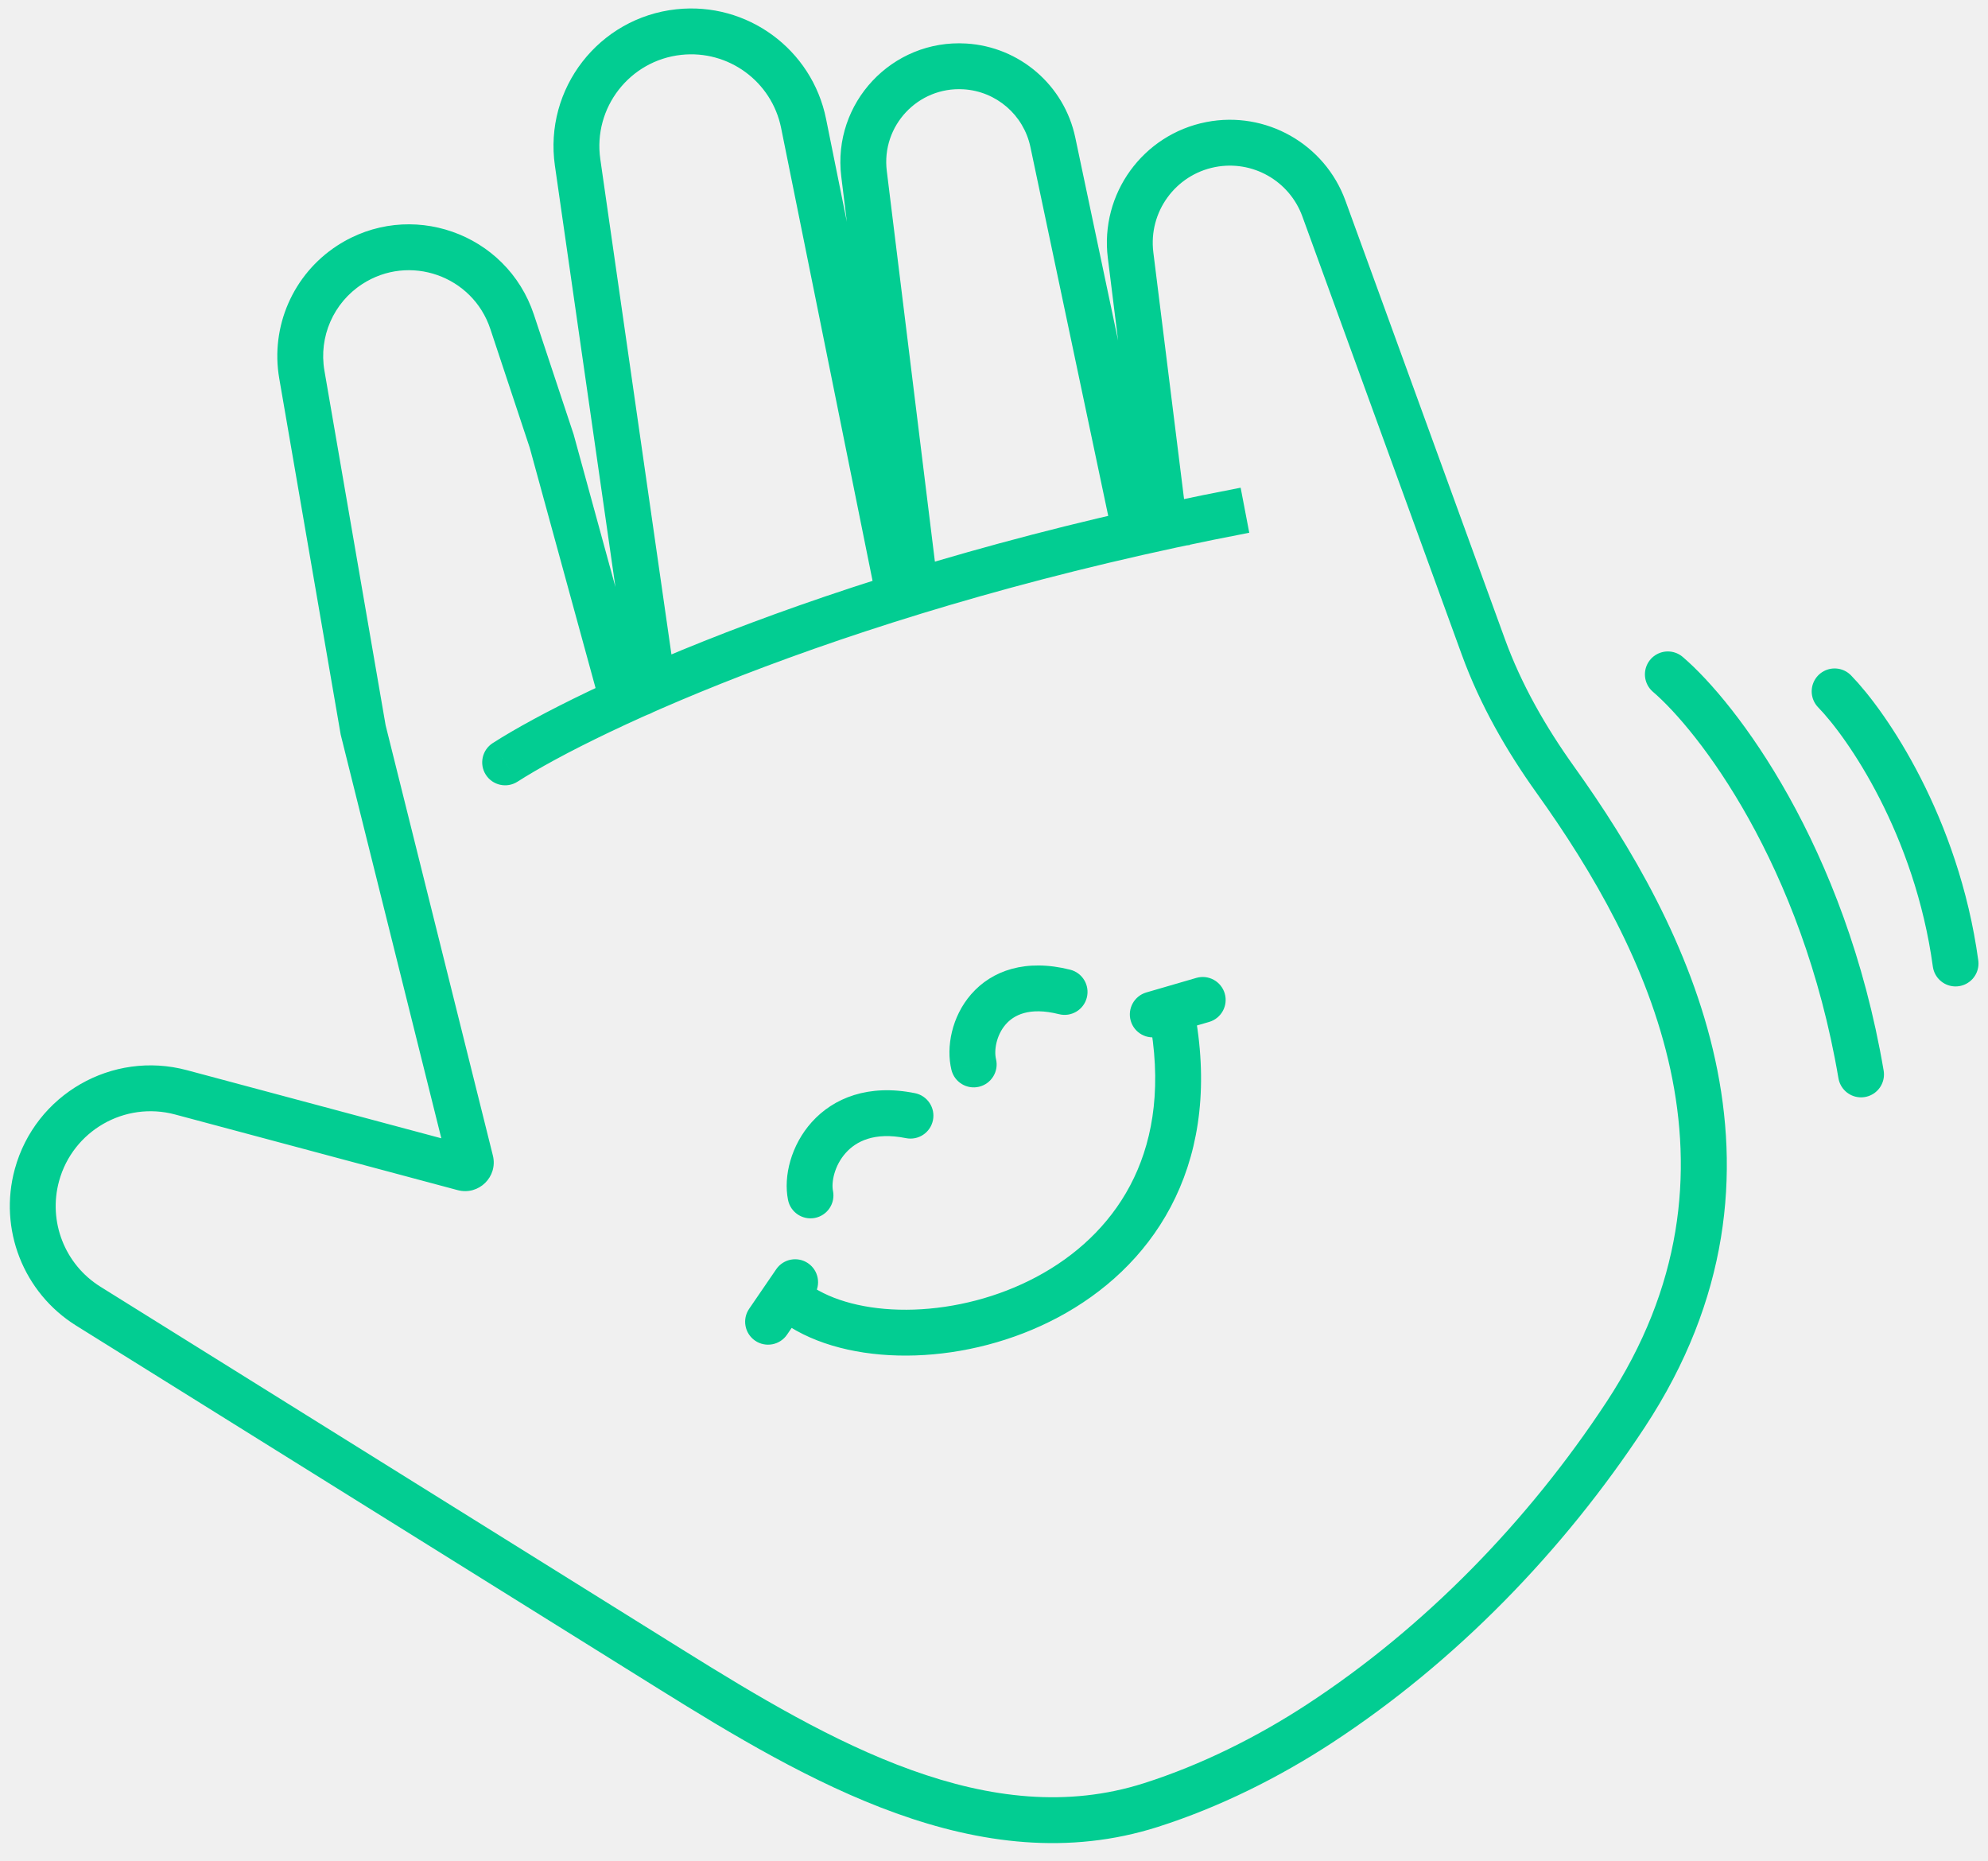
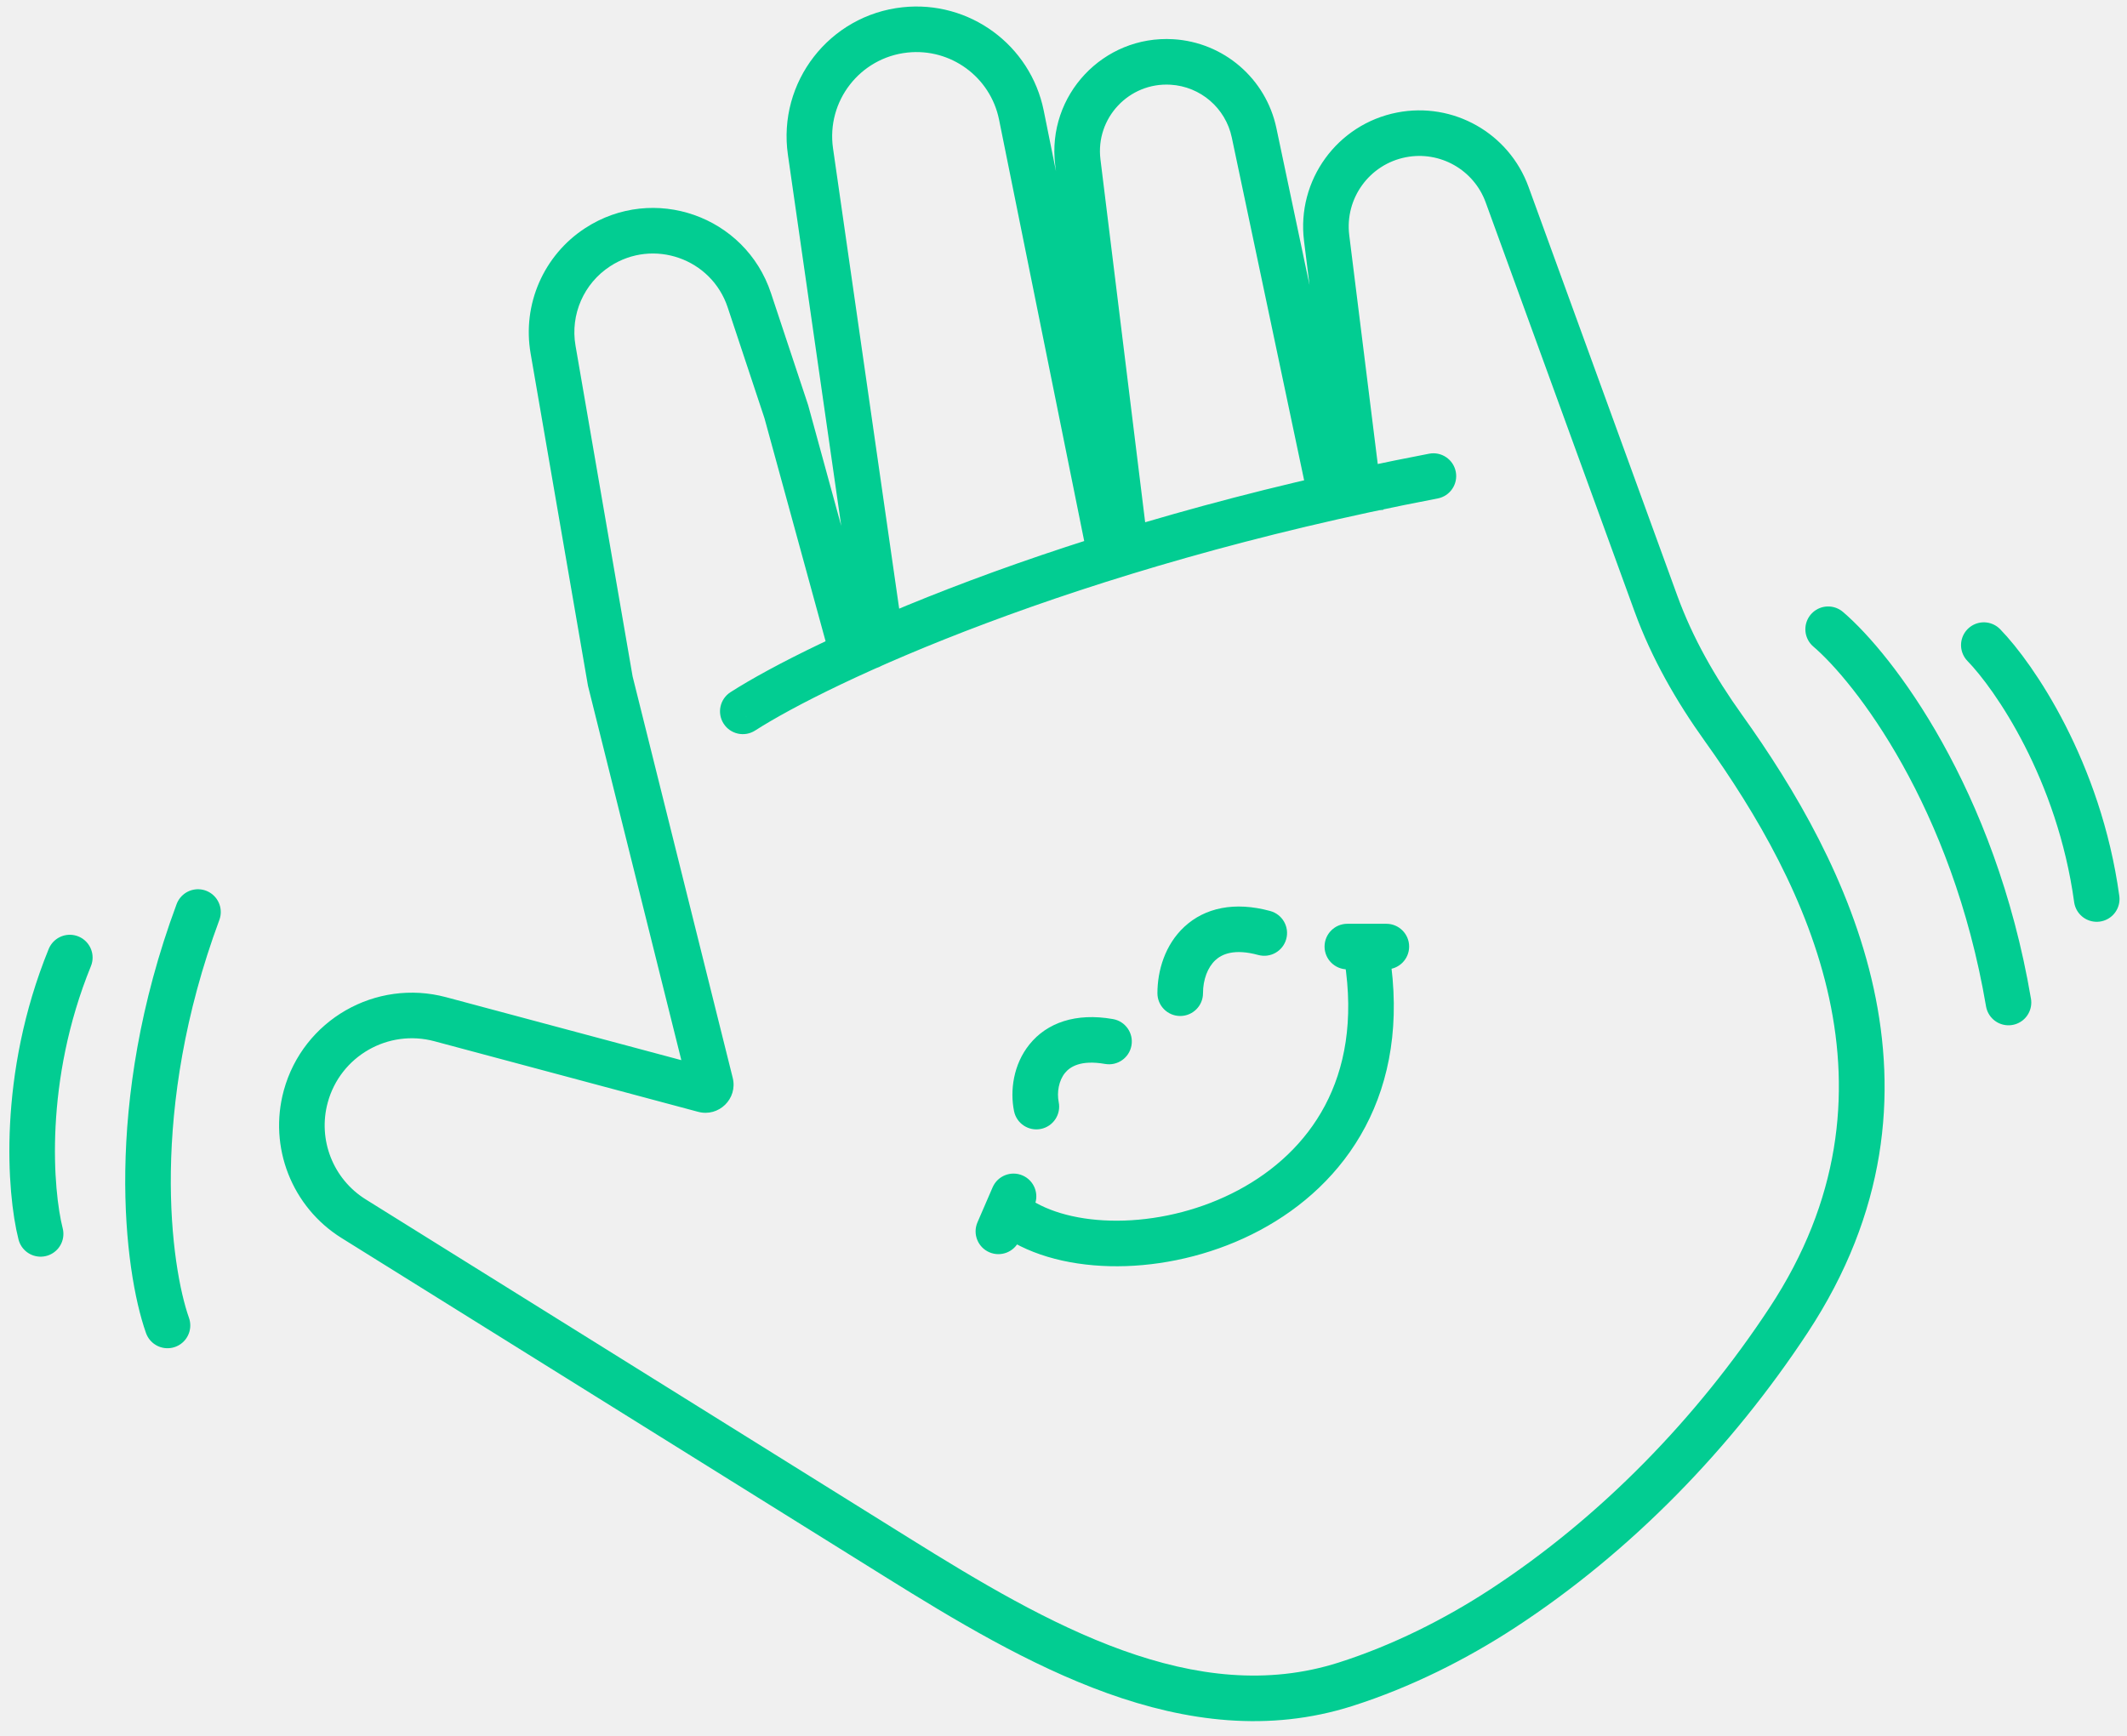
- <svg xmlns="http://www.w3.org/2000/svg" width="171" height="160" viewBox="0 0 171 160" fill="none">
-   <g clip-path="url(#clip0_7_61)">
-     <path d="M67.784 103.204C67.999 104.271 69.04 104.962 70.107 104.746C71.175 104.53 71.865 103.489 71.65 102.422L67.784 103.204ZM77.924 97.886C78.992 98.103 80.032 97.413 80.249 96.345C80.465 95.278 79.775 94.237 78.708 94.02L77.924 97.886ZM81.838 92.012C82.094 93.07 83.159 93.721 84.218 93.465C85.277 93.209 85.928 92.144 85.672 91.085L81.838 92.012ZM91.091 87.225C92.148 87.491 93.219 86.85 93.485 85.794C93.751 84.737 93.11 83.666 92.054 83.4L91.091 87.225ZM64.439 112.564C63.824 113.462 64.053 114.69 64.952 115.305C65.851 115.92 67.078 115.69 67.694 114.792L64.439 112.564ZM70.023 111.389C70.638 110.491 70.408 109.263 69.51 108.648C68.611 108.033 67.383 108.263 66.768 109.161L70.023 111.389ZM98.606 85.355C97.56 85.659 96.959 86.754 97.263 87.8C97.567 88.845 98.662 89.447 99.707 89.142L98.606 85.355ZM104.004 87.892C105.05 87.588 105.651 86.493 105.347 85.447C105.042 84.402 103.948 83.8 102.902 84.105L104.004 87.892ZM56.009 58.005L57.961 57.724L57.961 57.724L56.009 58.005ZM49.683 13.97L51.636 13.69L51.636 13.69L49.683 13.97ZM69.121 10.614L71.054 10.223L71.054 10.223L69.121 10.614ZM77.195 50.586L75.261 50.976L75.609 52.696L77.357 52.551L77.195 50.586ZM78.695 50.462L78.858 52.428L80.904 52.258L80.653 50.221L78.695 50.462ZM74.32 14.944L76.278 14.703L76.278 14.703L74.32 14.944ZM90.562 12.236L88.632 12.643L88.632 12.643L90.562 12.236ZM97.559 45.4L95.629 45.807L95.996 47.549L97.766 47.361L97.559 45.4ZM100.135 45.127L100.343 47.088L102.34 46.877L102.092 44.883L100.135 45.127ZM97.248 21.944L99.205 21.701L99.205 21.701L97.248 21.944ZM113.878 17.938L112.024 18.613L112.024 18.613L113.878 17.938ZM127.59 55.633L129.444 54.958L129.444 54.958L127.59 55.633ZM133.803 67.091L135.407 65.944L135.407 65.944L133.803 67.091ZM139.825 121.671L141.473 122.755L141.473 122.755L139.825 121.671ZM113.479 148.254L112.401 146.603L112.401 146.603L113.479 148.254ZM98.997 155.244L99.596 157.123L99.596 157.123L98.997 155.244ZM57.669 143.557L56.626 145.231L56.626 145.231L57.669 143.557ZM7.59 112.334L8.634 110.661L8.634 110.661L7.59 112.334ZM15.572 93.947L16.082 92.042L16.082 92.042L15.572 93.947ZM39.876 100.453L40.386 98.548L40.386 98.548L39.876 100.453ZM44.05 27.676L45.922 27.055L45.922 27.055L44.05 27.676ZM47.454 37.935L49.356 37.414L49.343 37.364L49.326 37.315L47.454 37.935ZM53.117 58.606L55.019 58.085L55.019 58.085L53.117 58.606ZM40.482 99.857L42.395 99.38L42.395 99.38L40.482 99.857ZM31.237 62.779L29.294 63.114L29.306 63.185L29.324 63.256L31.237 62.779ZM25.962 32.21L24.019 32.545L24.019 32.545L25.962 32.21ZM3.177 101.061L1.275 100.541L1.275 100.541L3.177 101.061ZM82.989 5.711L82.872 7.68L82.872 7.68L82.989 5.711ZM58.392 2.758L58.18 0.797L58.18 0.797L58.392 2.758ZM55.148 59.566L54.344 57.766L54.344 57.766L55.148 59.566ZM104.146 12.432L103.769 10.496L103.769 10.496L104.146 12.432ZM30.077 22.782L31.153 24.436L31.153 24.436L30.077 22.782ZM42.384 63.909C41.468 64.496 41.201 65.716 41.789 66.633C42.377 67.55 43.596 67.817 44.513 67.229L42.384 63.909ZM69.716 102.813L71.65 102.422C71.501 101.689 71.758 100.258 72.755 99.148C73.633 98.171 75.198 97.334 77.924 97.886L78.316 95.953L78.708 94.02C74.721 93.213 71.705 94.415 69.821 96.512C68.056 98.477 67.369 101.156 67.784 103.204L69.716 102.813ZM83.755 91.548L85.672 91.085C85.493 90.346 85.694 89.04 86.506 88.106C87.183 87.327 88.499 86.573 91.091 87.225L91.573 85.313L92.054 83.4C88.245 82.442 85.325 83.453 83.53 85.518C81.87 87.427 81.362 90.044 81.838 92.012L83.755 91.548ZM66.066 113.678L67.694 114.792L70.023 111.389L68.395 110.275L66.768 109.161L64.439 112.564L66.066 113.678ZM99.156 87.249L99.707 89.142L104.004 87.892L103.453 85.998L102.902 84.105L98.606 85.355L99.156 87.249ZM56.009 58.005L57.961 57.724L51.636 13.69L49.683 13.97L47.731 14.251L54.057 58.285L56.009 58.005ZM69.121 10.614L67.188 11.004L75.261 50.976L77.195 50.586L79.128 50.195L71.054 10.223L69.121 10.614ZM77.195 50.586L77.357 52.551L78.858 52.428L78.695 50.462L78.533 48.496L77.032 48.62L77.195 50.586ZM78.695 50.462L80.653 50.221L76.278 14.703L74.32 14.944L72.363 15.185L76.738 50.703L78.695 50.462ZM90.562 12.236L88.632 12.643L95.629 45.807L97.559 45.4L99.488 44.993L92.492 11.829L90.562 12.236ZM97.559 45.4L97.766 47.361L100.343 47.088L100.135 45.127L99.927 43.166L97.351 43.439L97.559 45.4ZM100.135 45.127L102.092 44.883L99.205 21.701L97.248 21.944L95.291 22.188L98.178 45.371L100.135 45.127ZM113.878 17.938L112.024 18.613L125.737 56.307L127.59 55.633L129.444 54.958L115.731 17.264L113.878 17.938ZM133.803 67.091L132.2 68.239C141.768 81.609 151.25 100.719 138.178 120.587L139.825 121.671L141.473 122.755C156.022 100.641 145.107 79.497 135.407 65.944L133.803 67.091ZM113.479 148.254L112.401 146.603C108.174 149.364 103.364 151.782 98.398 153.365L98.997 155.244L99.596 157.123C104.951 155.416 110.081 152.83 114.558 149.905L113.479 148.254ZM57.669 143.557L58.713 141.884L8.634 110.661L7.59 112.334L6.547 114.008L56.626 145.231L57.669 143.557ZM15.572 93.947L15.062 95.852L39.366 102.358L39.876 100.453L40.386 98.548L16.082 92.042L15.572 93.947ZM44.05 27.676L42.178 28.297L45.582 38.557L47.454 37.935L49.326 37.315L45.922 27.055L44.05 27.676ZM47.454 37.935L45.552 38.457L51.215 59.127L53.117 58.606L55.019 58.085L49.356 37.414L47.454 37.935ZM40.482 99.857L42.395 99.38L33.151 62.302L31.237 62.779L29.324 63.256L38.568 100.334L40.482 99.857ZM31.237 62.779L33.181 62.443L27.905 31.875L25.962 32.21L24.019 32.545L29.294 63.114L31.237 62.779ZM3.177 101.061L5.08 101.581C6.265 97.251 10.725 94.691 15.062 95.852L15.572 93.947L16.082 92.042C9.649 90.32 3.033 94.117 1.275 100.541L3.177 101.061ZM7.59 112.334L8.634 110.661C5.573 108.752 4.128 105.061 5.08 101.581L3.177 101.061L1.275 100.541C-0.137 105.701 2.007 111.177 6.547 114.008L7.59 112.334ZM98.997 155.244L98.398 153.365C91.786 155.473 85.109 154.646 78.413 152.238C71.688 149.82 65.099 145.865 58.713 141.884L57.669 143.557L56.626 145.231C62.992 149.2 69.908 153.371 77.079 155.95C84.28 158.539 91.89 159.58 99.596 157.123L98.997 155.244ZM139.825 121.671L138.178 120.587C131.462 130.794 122.589 139.946 112.401 146.603L113.479 148.254L114.558 149.905C125.239 142.926 134.487 133.373 141.473 122.755L139.825 121.671ZM127.59 55.633L125.737 56.307C127.306 60.621 129.582 64.582 132.2 68.239L133.803 67.091L135.407 65.944C132.94 62.497 130.86 58.853 129.444 54.958L127.59 55.633ZM82.989 5.711L82.872 7.68C85.691 7.848 88.049 9.88 88.632 12.643L90.562 12.236L92.492 11.829C91.542 7.327 87.699 4.016 83.106 3.743L82.989 5.711ZM74.32 14.944L76.278 14.703C75.799 10.816 78.962 7.447 82.872 7.68L82.989 5.711L83.106 3.743C76.737 3.363 71.583 8.853 72.363 15.185L74.32 14.944ZM58.392 2.758L58.603 4.718C62.659 4.281 66.38 7.006 67.188 11.004L69.121 10.614L71.054 10.223C69.843 4.227 64.262 0.141 58.18 0.797L58.392 2.758ZM49.683 13.97L51.636 13.69C51 9.266 54.16 5.198 58.603 4.718L58.392 2.758L58.18 0.797C51.517 1.515 46.778 7.617 47.731 14.251L49.683 13.97ZM55.148 59.566L55.953 61.367C57.361 60.738 58.181 59.251 57.961 57.724L56.009 58.005L54.057 58.285C54.026 58.067 54.143 57.855 54.344 57.766L55.148 59.566ZM104.146 12.432L104.522 14.368C107.727 13.745 110.908 15.545 112.024 18.613L113.878 17.938L115.731 17.264C113.952 12.373 108.878 9.502 103.769 10.496L104.146 12.432ZM55.148 59.566L54.344 57.766C54.619 57.643 54.939 57.794 55.019 58.085L53.117 58.606L51.215 59.127C51.774 61.168 54.021 62.23 55.953 61.367L55.148 59.566ZM97.248 21.944L99.205 21.701C98.774 18.239 101.098 15.034 104.522 14.368L104.146 12.432L103.769 10.496C98.309 11.559 94.604 16.668 95.291 22.188L97.248 21.944ZM30.077 22.782L31.153 24.436C35.205 21.799 40.656 23.708 42.178 28.297L44.05 27.676L45.922 27.055C43.585 20.013 35.221 17.084 29.002 21.129L30.077 22.782ZM30.077 22.782L29.002 21.129C25.209 23.597 23.249 28.086 24.019 32.545L25.962 32.21L27.905 31.875C27.404 28.969 28.681 26.044 31.153 24.436L30.077 22.782ZM39.876 100.453L39.366 102.358C41.18 102.844 42.85 101.203 42.395 99.38L40.482 99.857L38.568 100.334C38.295 99.241 39.297 98.256 40.386 98.548L39.876 100.453ZM43.449 65.569L44.513 67.229C51.302 62.877 73.642 52.293 107.457 45.819L107.086 43.882L106.715 41.945C72.522 48.492 49.684 59.228 42.384 63.909L43.449 65.569ZM68.974 112.435L67.929 114.108C70.838 115.925 74.735 116.708 78.751 116.574C82.795 116.439 87.134 115.371 91.028 113.291C94.931 111.207 98.431 108.081 100.692 103.813C102.961 99.531 103.915 94.225 102.915 87.916L100.967 88.225L99.02 88.533C99.9 94.089 99.034 98.517 97.207 101.966C95.371 105.431 92.497 108.036 89.17 109.812C85.836 111.593 82.092 112.516 78.62 112.632C75.12 112.749 72.069 112.043 70.019 110.763L68.974 112.435Z" fill="#02CD92" />
-     <path d="M143.461 58C147.662 61.589 156.867 73.494 160.08 92.406M157.806 59.462C160.596 62.327 166.584 71.017 168.21 82.866" stroke="#02CD92" stroke-width="3.944" stroke-linecap="round" />
+ <svg xmlns="http://www.w3.org/2000/svg" width="196" height="160" viewBox="0 0 196 160" fill="none">
+   <g clip-path="url(#clip0_9_134)">
+     <path d="M93.442 102.416C93.671 103.553 94.779 104.288 95.916 104.058C97.053 103.828 97.788 102.721 97.558 101.584L93.442 102.416ZM101.831 98.068C102.974 98.269 104.062 97.505 104.263 96.363C104.464 95.221 103.7 94.132 102.558 93.932L101.831 98.068ZM106.655 91.548C106.655 92.708 107.595 93.648 108.755 93.648C109.915 93.648 110.855 92.708 110.855 91.548H106.655ZM115.948 88.025C117.067 88.329 118.221 87.669 118.526 86.55C118.831 85.431 118.171 84.277 117.052 83.972L115.948 88.025ZM90.073 112.666C89.612 113.73 90.102 114.967 91.166 115.427C92.23 115.888 93.467 115.398 93.927 114.334L90.073 112.666ZM95.323 111.109C95.783 110.045 95.294 108.809 94.23 108.348C93.165 107.887 91.929 108.377 91.468 109.441L95.323 111.109ZM124.156 85.149C122.997 85.149 122.056 86.089 122.056 87.249C122.056 88.408 122.997 89.349 124.156 89.349V85.149ZM127.75 89.349C128.91 89.349 129.85 88.408 129.85 87.249C129.85 86.089 128.91 85.149 127.75 85.149V89.349ZM81.009 58.005L83.088 57.706L83.088 57.706L81.009 58.005ZM74.683 13.97L76.762 13.672L76.762 13.672L74.683 13.97ZM94.121 10.614L96.179 10.198L96.179 10.198L94.121 10.614ZM102.195 50.586L100.136 51.002L100.506 52.833L102.367 52.679L102.195 50.586ZM103.695 50.462L103.868 52.555L106.047 52.375L105.779 50.205L103.695 50.462ZM99.32 14.944L101.405 14.688L101.405 14.688L99.32 14.944ZM115.562 12.236L113.507 12.669L113.507 12.669L115.562 12.236ZM122.559 45.4L120.504 45.834L120.895 47.688L122.78 47.489L122.559 45.4ZM125.135 45.127L125.356 47.215L127.483 46.99L127.219 44.868L125.135 45.127ZM122.248 21.944L124.332 21.685L124.332 21.685L122.248 21.944ZM138.878 17.938L136.904 18.656L136.904 18.656L138.878 17.938ZM152.59 55.633L154.564 54.915L154.564 54.915L152.59 55.633ZM158.803 67.091L160.511 65.869L160.511 65.869L158.803 67.091ZM164.825 121.671L166.58 122.825L166.58 122.825L164.825 121.671ZM138.479 148.254L137.331 146.496L137.331 146.496L138.479 148.254ZM123.997 155.244L124.635 157.245L124.635 157.245L123.997 155.244ZM82.669 143.557L81.558 145.339L81.558 145.339L82.669 143.557ZM32.59 112.334L33.701 110.552L33.701 110.552L32.59 112.334ZM40.572 93.947L41.115 91.918L41.115 91.918L40.572 93.947ZM64.876 100.453L65.419 98.424L65.419 98.424L64.876 100.453ZM69.05 27.676L71.043 27.014L71.043 27.014L69.05 27.676ZM72.454 37.935L74.48 37.381L74.465 37.327L74.447 37.274L72.454 37.935ZM78.117 58.606L80.142 58.051L80.142 58.051L78.117 58.606ZM65.482 99.857L67.519 99.349L67.519 99.349L65.482 99.857ZM56.237 62.779L54.168 63.136L54.181 63.212L54.2 63.287L56.237 62.779ZM50.962 32.21L48.893 32.567L48.893 32.567L50.962 32.21ZM28.177 101.061L26.152 100.507L26.152 100.507L28.177 101.061ZM107.989 5.711L107.864 7.808L107.864 7.808L107.989 5.711ZM83.392 2.758L83.166 0.67L83.166 0.67L83.392 2.758ZM80.148 59.566L79.291 57.649L79.291 57.649L80.148 59.566ZM129.146 12.432L128.745 10.371L128.745 10.371L129.146 12.432ZM55.077 22.782L56.222 24.543L56.222 24.543L55.077 22.782ZM67.315 63.801C66.339 64.427 66.055 65.726 66.681 66.702C67.307 67.679 68.606 67.963 69.582 67.337L67.315 63.801ZM132.481 45.945C133.62 45.727 134.367 44.627 134.149 43.487C133.93 42.348 132.83 41.602 131.691 41.82L132.481 45.945ZM95.5 102L97.558 101.584C97.376 100.681 97.57 99.601 98.134 98.902C98.587 98.342 99.567 97.671 101.831 98.068L102.195 96L102.558 93.932C99.128 93.329 96.479 94.268 94.868 96.263C93.368 98.119 93.062 100.539 93.442 102.416L95.5 102ZM108.755 91.548H110.855C110.855 90.297 111.285 89.162 111.994 88.504C112.599 87.942 113.737 87.422 115.948 88.025L116.5 85.998L117.052 83.972C113.763 83.076 111.029 83.669 109.136 85.426C107.347 87.087 106.655 89.476 106.655 91.548H108.755ZM92 113.5L93.927 114.334L95.323 111.109L93.395 110.275L91.468 109.441L90.073 112.666L92 113.5ZM124.156 87.249V89.349H127.75V87.249V85.149H124.156V87.249ZM81.009 58.005L83.088 57.706L76.762 13.672L74.683 13.97L72.605 14.269L78.931 58.303L81.009 58.005ZM94.121 10.614L92.062 11.03L100.136 51.002L102.195 50.586L104.253 50.17L96.179 10.198L94.121 10.614ZM102.195 50.586L102.367 52.679L103.868 52.555L103.695 50.462L103.522 48.369L102.022 48.493L102.195 50.586ZM103.695 50.462L105.779 50.205L101.405 14.688L99.32 14.944L97.236 15.201L101.611 50.719L103.695 50.462ZM115.562 12.236L113.507 12.669L120.504 45.834L122.559 45.4L124.613 44.967L117.617 11.803L115.562 12.236ZM122.559 45.4L122.78 47.489L125.356 47.215L125.135 45.127L124.913 43.039L122.337 43.312L122.559 45.4ZM125.135 45.127L127.219 44.868L124.332 21.685L122.248 21.944L120.164 22.204L123.051 45.387L125.135 45.127ZM138.878 17.938L136.904 18.656L150.617 56.35L152.59 55.633L154.564 54.915L140.851 17.221L138.878 17.938ZM158.803 67.091L157.096 68.314C166.66 81.677 176.095 100.721 163.071 120.517L164.825 121.671L166.58 122.825C181.177 100.639 170.215 79.428 160.511 65.869L158.803 67.091ZM138.479 148.254L137.331 146.496C133.112 149.252 128.313 151.664 123.359 153.243L123.997 155.244L124.635 157.245C130.003 155.534 135.143 152.942 139.628 150.012L138.479 148.254ZM82.669 143.557L83.781 141.775L33.701 110.552L32.59 112.334L31.479 114.116L81.558 145.339L82.669 143.557ZM40.572 93.947L40.029 95.975L64.333 102.481L64.876 100.453L65.419 98.424L41.115 91.918L40.572 93.947ZM69.05 27.676L67.057 28.337L70.461 38.597L72.454 37.935L74.447 37.274L71.043 27.014L69.05 27.676ZM72.454 37.935L70.429 38.49L76.092 59.161L78.117 58.606L80.142 58.051L74.48 37.381L72.454 37.935ZM65.482 99.857L67.519 99.349L58.275 62.271L56.237 62.779L54.2 63.287L63.444 100.365L65.482 99.857ZM56.237 62.779L58.307 62.422L53.032 31.853L50.962 32.21L48.893 32.567L54.168 63.136L56.237 62.779ZM28.177 101.061L30.203 101.615C31.369 97.353 35.76 94.832 40.029 95.975L40.572 93.947L41.115 91.918C34.614 90.178 27.928 94.016 26.152 100.507L28.177 101.061ZM32.59 112.334L33.701 110.552C30.688 108.674 29.266 105.04 30.203 101.615L28.177 101.061L26.152 100.507C24.725 105.722 26.891 111.256 31.479 114.116L32.59 112.334ZM123.997 155.244L123.359 153.243C116.783 155.34 110.136 154.519 103.457 152.118C96.745 149.704 90.167 145.757 83.781 141.775L82.669 143.557L81.558 145.339C87.923 149.308 94.85 153.486 102.035 156.07C109.253 158.665 116.894 159.713 124.635 157.245L123.997 155.244ZM164.825 121.671L163.071 120.517C156.364 130.711 147.503 139.85 137.331 146.496L138.479 148.254L139.628 150.012C150.325 143.023 159.585 133.456 166.58 122.825L164.825 121.671ZM152.59 55.633L150.617 56.35C152.191 60.678 154.473 64.65 157.096 68.314L158.803 67.091L160.511 65.869C158.049 62.429 155.976 58.796 154.564 54.915L152.59 55.633ZM107.989 5.711L107.864 7.808C110.626 7.972 112.936 9.963 113.507 12.669L115.562 12.236L117.617 11.803C116.655 7.244 112.764 3.892 108.114 3.615L107.989 5.711ZM99.32 14.944L101.405 14.688C100.936 10.88 104.035 7.579 107.864 7.808L107.989 5.711L108.114 3.615C101.665 3.231 96.447 8.789 97.236 15.201L99.32 14.944ZM83.392 2.758L83.617 4.845C87.607 4.415 91.268 7.096 92.062 11.03L94.121 10.614L96.179 10.198C94.955 4.137 89.314 0.007 83.166 0.67L83.392 2.758ZM74.683 13.97L76.762 13.672C76.137 9.32 79.246 5.317 83.617 4.845L83.392 2.758L83.166 0.67C76.431 1.396 71.641 7.563 72.605 14.269L74.683 13.97ZM80.148 59.566L81.005 61.484C82.465 60.831 83.315 59.289 83.088 57.706L81.009 58.005L78.931 58.303C78.891 58.029 79.038 57.762 79.291 57.649L80.148 59.566ZM129.146 12.432L129.547 14.494C132.689 13.882 135.81 15.648 136.904 18.656L138.878 17.938L140.851 17.221C139.05 12.27 133.916 9.365 128.745 10.371L129.146 12.432ZM80.148 59.566L79.291 57.649C79.638 57.494 80.042 57.685 80.142 58.051L78.117 58.606L76.092 59.161C76.671 61.277 79.001 62.379 81.005 61.484L80.148 59.566ZM122.248 21.944L124.332 21.685C123.909 18.29 126.188 15.147 129.547 14.494L129.146 12.432L128.745 10.371C123.218 11.446 119.469 16.617 120.164 22.204L122.248 21.944ZM55.077 22.782L56.222 24.543C60.205 21.952 65.561 23.828 67.057 28.337L69.05 27.676L71.043 27.014C68.68 19.893 60.221 16.931 53.932 21.022L55.077 22.782ZM55.077 22.782L53.932 21.022C50.096 23.517 48.114 28.057 48.893 32.567L50.962 32.21L53.032 31.853C52.539 28.997 53.794 26.123 56.222 24.543L55.077 22.782ZM64.876 100.453L64.333 102.481C66.241 102.992 67.997 101.266 67.519 99.349L65.482 99.857L63.444 100.365C63.148 99.177 64.236 98.108 65.419 98.424L64.876 100.453ZM68.449 65.569L69.582 67.337C76.354 62.995 98.678 52.416 132.481 45.945L132.086 43.882L131.691 41.82C97.486 48.369 74.632 59.11 67.315 63.801L68.449 65.569ZM93.974 112.435L92.862 114.216C95.798 116.051 99.722 116.836 103.755 116.702C107.817 116.566 112.176 115.494 116.089 113.404C120.01 111.31 123.53 108.166 125.805 103.873C128.088 99.564 129.045 94.23 128.042 87.896L125.967 88.225L123.893 88.553C124.77 94.085 123.907 98.484 122.094 101.907C120.272 105.345 117.418 107.933 114.11 109.699C110.794 111.47 107.069 112.389 103.615 112.504C100.133 112.62 97.108 111.917 95.087 110.654L93.974 112.435Z" fill="#02CD92" />
+     <path d="M168.461 58C172.662 61.589 181.867 73.494 185.08 92.406M182.806 59.462C185.596 62.327 191.584 71.017 193.21 82.866" stroke="#02CD92" stroke-width="4.2" stroke-linecap="round" />
+     <path d="M15.434 122.172C13.59 116.963 11.571 102.051 18.244 84.065M3.742 113.733C2.757 109.857 1.917 99.337 6.433 88.262" stroke="#02CD92" stroke-width="4.2" stroke-linecap="round" />
  </g>
  <defs>
-     <clipPath id="clip0_7_61">
-       <rect width="171" height="160" fill="white" />
+     <clipPath id="clip0_9_134">
+       <rect width="196" height="160" fill="white" />
    </clipPath>
  </defs>
</svg>
